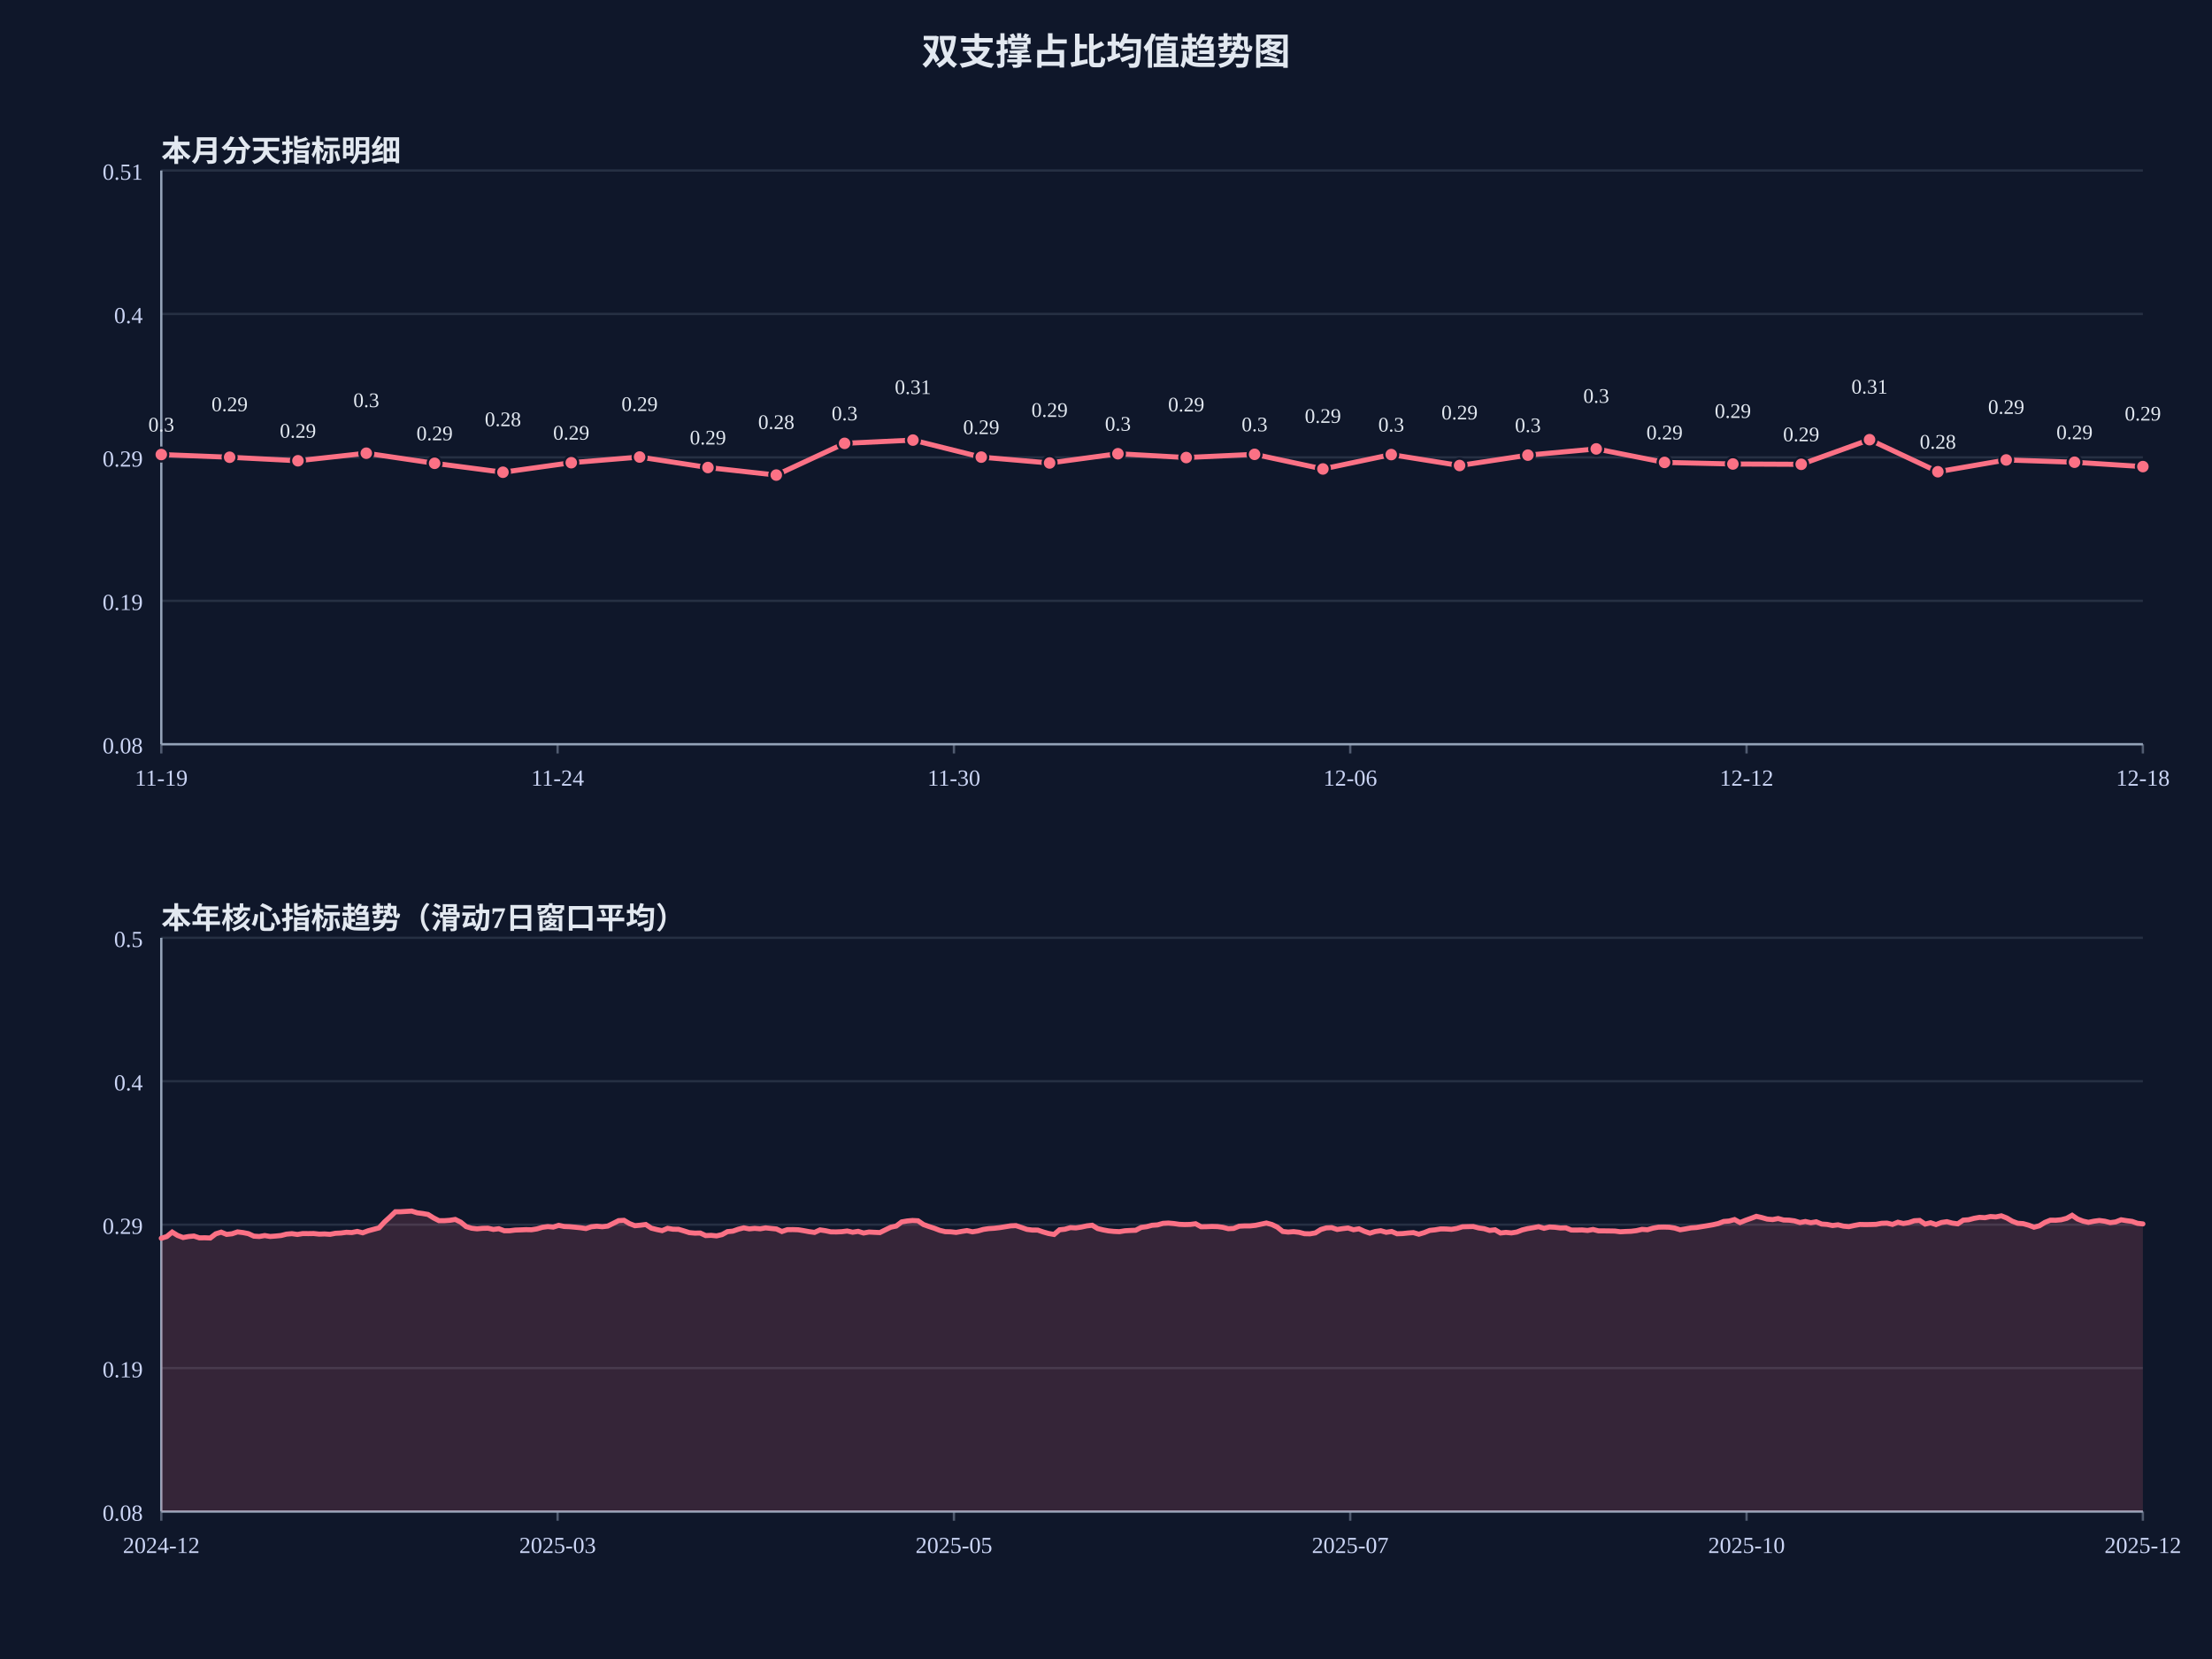
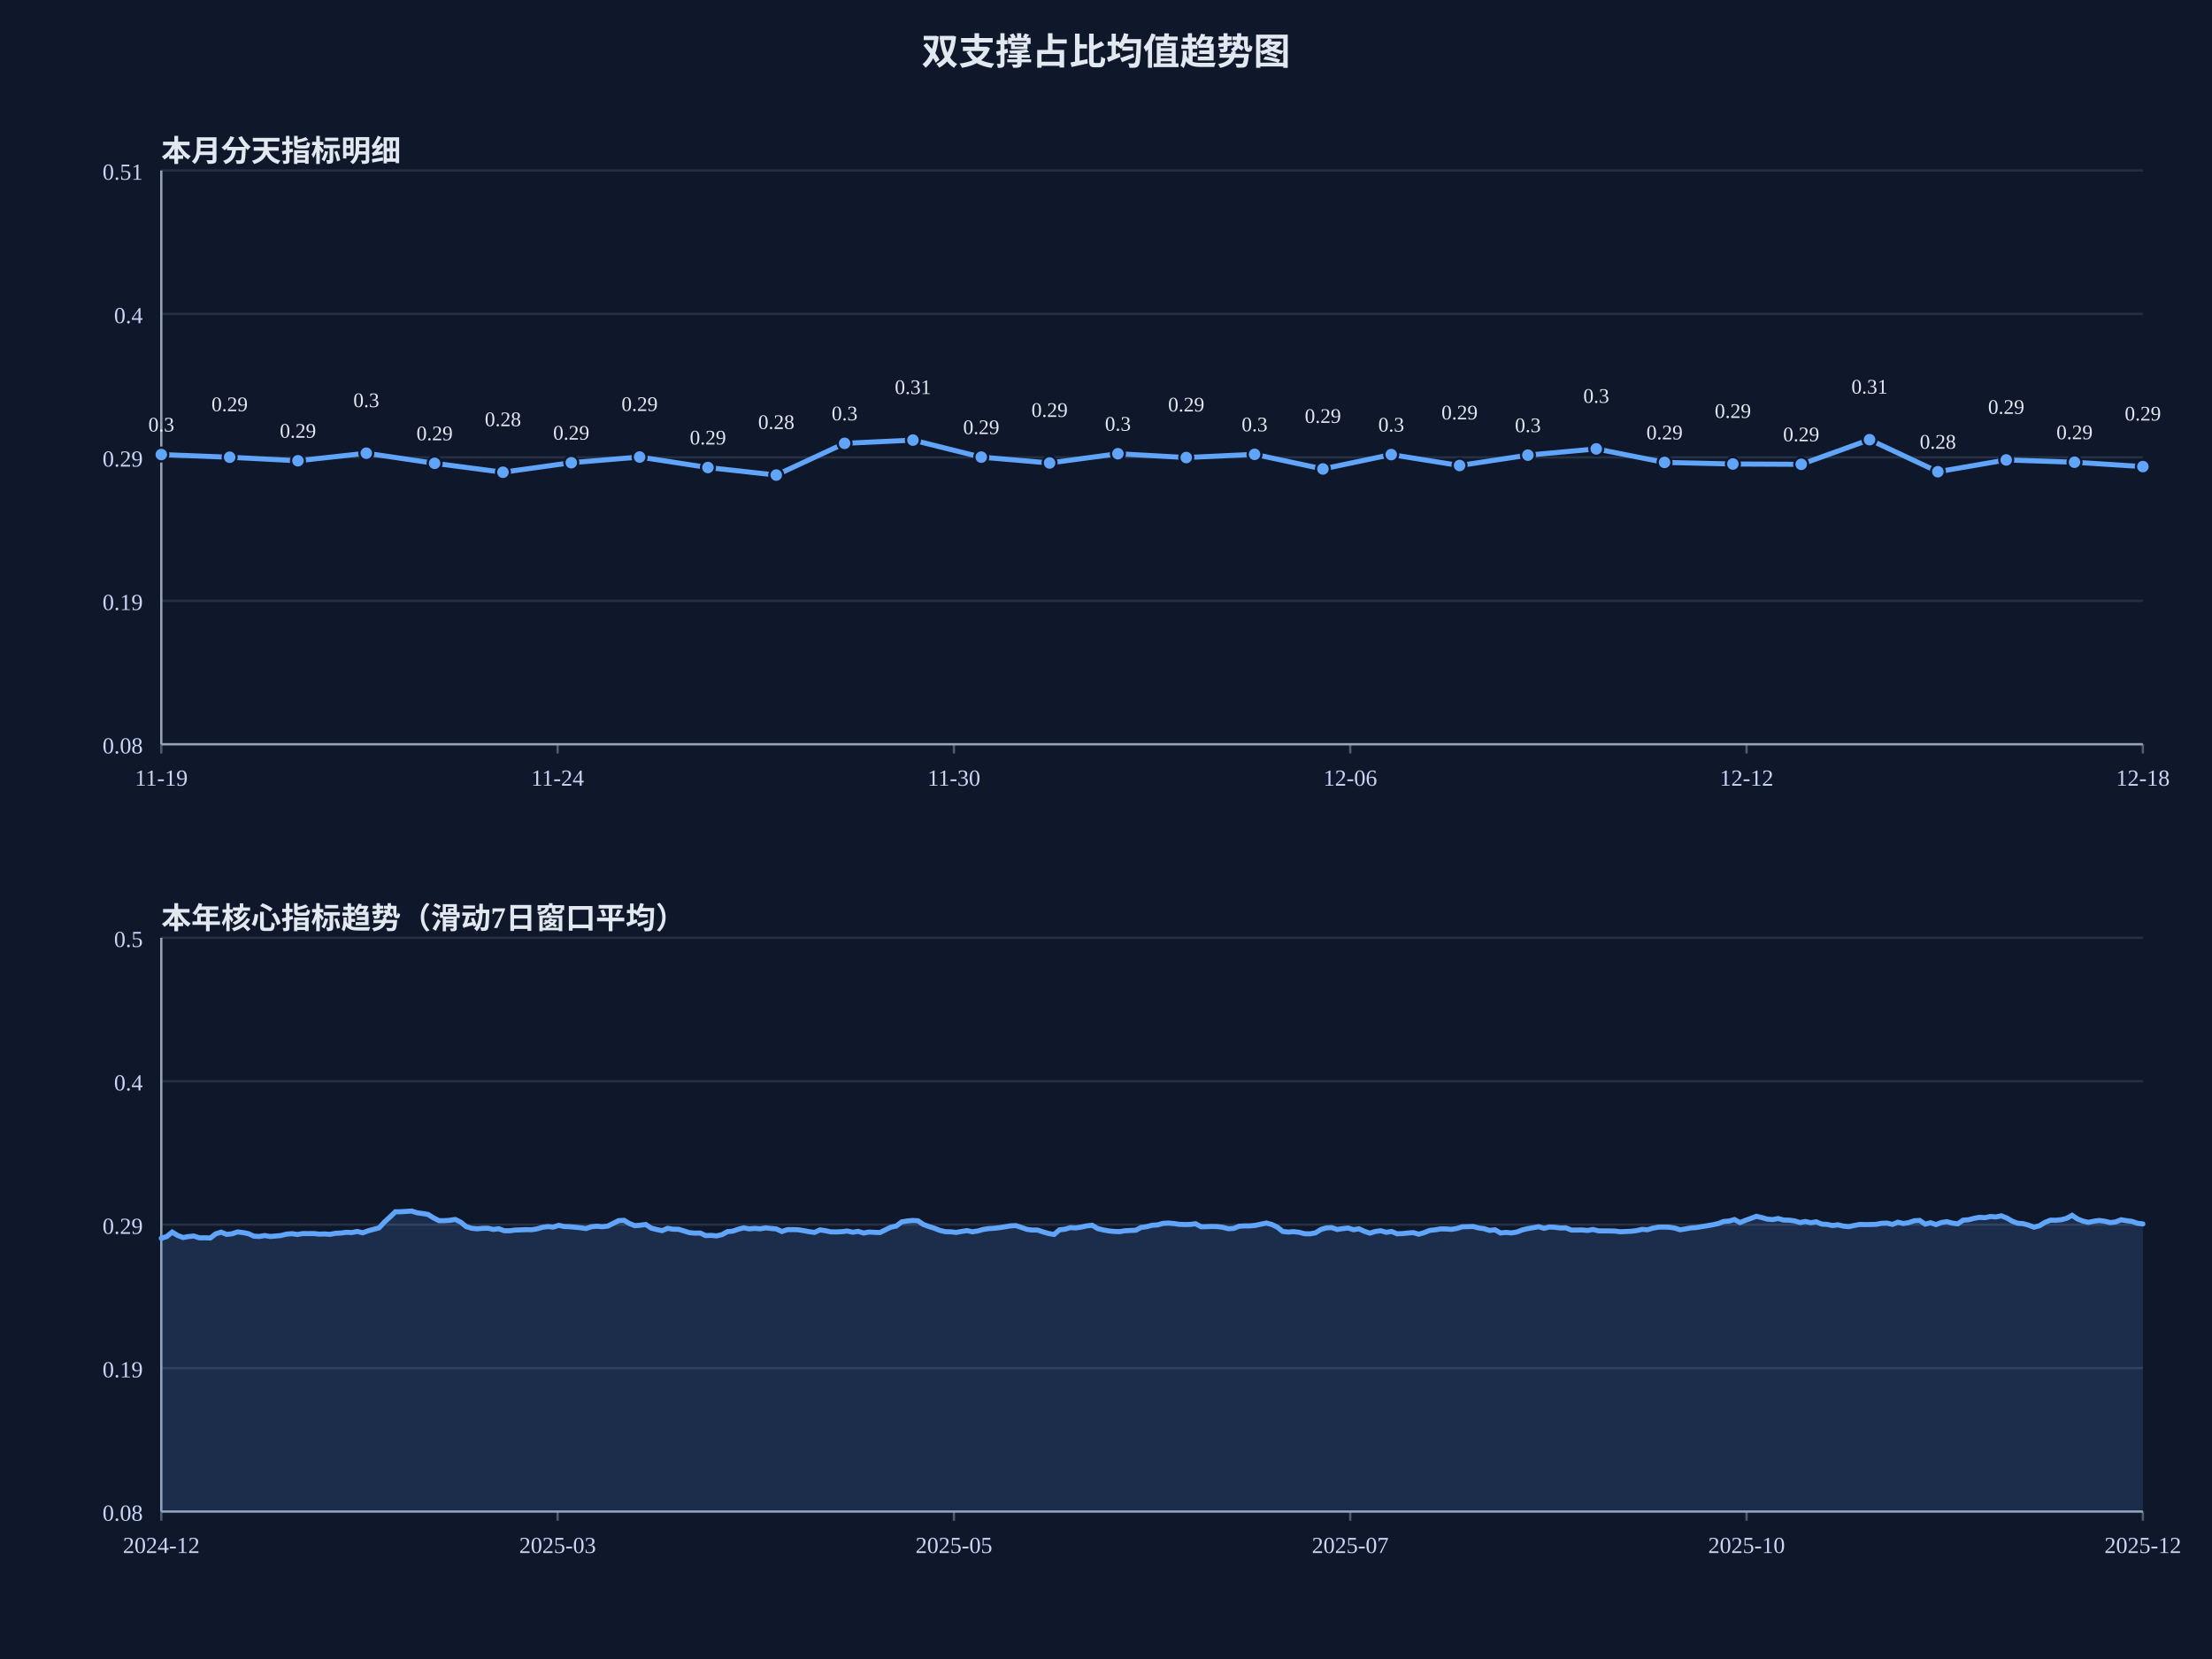
<svg xmlns="http://www.w3.org/2000/svg" viewBox="0 0 960 720" width="960" height="720">
  <rect width="960" height="720" fill="#0f172a" />
  <text x="480" y="28" fill="#e2e8f0" font-size="16" font-weight="700" text-anchor="middle">双支撑占比均值趋势图</text>
  <text x="70" y="70" fill="#e2e8f0" font-size="13" font-weight="600">本月分天指标明细</text>
  <line x1="70" y1="323.00" x2="930" y2="323.00" stroke="#94a3b8" stroke-opacity="0.18" stroke-width="1" />
  <text x="62" y="327.00" fill="#cbd5f5" font-size="10" text-anchor="end">0.08</text>
  <line x1="70" y1="260.75" x2="930" y2="260.75" stroke="#94a3b8" stroke-opacity="0.18" stroke-width="1" />
  <text x="62" y="264.75" fill="#cbd5f5" font-size="10" text-anchor="end">0.19</text>
  <line x1="70" y1="198.50" x2="930" y2="198.50" stroke="#94a3b8" stroke-opacity="0.18" stroke-width="1" />
  <text x="62" y="202.50" fill="#cbd5f5" font-size="10" text-anchor="end">0.29</text>
  <line x1="70" y1="136.25" x2="930" y2="136.25" stroke="#94a3b8" stroke-opacity="0.18" stroke-width="1" />
  <text x="62" y="140.25" fill="#cbd5f5" font-size="10" text-anchor="end">0.4</text>
  <line x1="70" y1="74.00" x2="930" y2="74.00" stroke="#94a3b8" stroke-opacity="0.18" stroke-width="1" />
  <text x="62" y="78.00" fill="#cbd5f5" font-size="10" text-anchor="end">0.51</text>
  <line x1="70.00" y1="323" x2="70.00" y2="327" stroke="#94a3b8" stroke-opacity="0.5" stroke-width="1" />
  <text x="70.00" y="341" fill="#cbd5f5" font-size="10" text-anchor="middle">11-19</text>
  <line x1="242.00" y1="323" x2="242.00" y2="327" stroke="#94a3b8" stroke-opacity="0.5" stroke-width="1" />
  <text x="242.00" y="341" fill="#cbd5f5" font-size="10" text-anchor="middle">11-24</text>
  <line x1="414.00" y1="323" x2="414.00" y2="327" stroke="#94a3b8" stroke-opacity="0.5" stroke-width="1" />
  <text x="414.00" y="341" fill="#cbd5f5" font-size="10" text-anchor="middle">11-30</text>
  <line x1="586.00" y1="323" x2="586.00" y2="327" stroke="#94a3b8" stroke-opacity="0.5" stroke-width="1" />
  <text x="586.00" y="341" fill="#cbd5f5" font-size="10" text-anchor="middle">12-06</text>
  <line x1="758.00" y1="323" x2="758.00" y2="327" stroke="#94a3b8" stroke-opacity="0.5" stroke-width="1" />
  <text x="758.00" y="341" fill="#cbd5f5" font-size="10" text-anchor="middle">12-12</text>
  <line x1="930.00" y1="323" x2="930.00" y2="327" stroke="#94a3b8" stroke-opacity="0.5" stroke-width="1" />
  <text x="930.00" y="341" fill="#cbd5f5" font-size="10" text-anchor="middle">12-18</text>
  <line x1="70" y1="74" x2="70" y2="323" stroke="#94a3b8" stroke-width="1" />
  <line x1="70" y1="323" x2="930" y2="323" stroke="#94a3b8" stroke-width="1" />
-   <path d="M70.00,197.27 L99.66,198.44 L129.31,199.97 L158.97,196.69 L188.62,201.07 L218.28,204.95 L247.93,200.81 L277.59,198.35 L307.24,202.90 L336.90,206.18 L366.55,192.41 L396.21,191.00 L425.86,198.39 L455.52,200.93 L485.17,196.92 L514.83,198.57 L544.48,197.18 L574.14,203.53 L603.79,197.29 L633.45,202.03 L663.10,197.53 L692.76,194.82 L722.41,200.68 L752.07,201.37 L781.72,201.51 L811.38,190.82 L841.03,204.73 L870.69,199.61 L900.34,200.60 L930.00,202.50" fill="none" stroke="#fb7185" stroke-width="2.2" stroke-linecap="round" />
-   <circle cx="70.00" cy="197.27" r="3" fill="#fb7185" stroke="#0f172a" stroke-width="1" />
+   <path d="M70.00,197.27 L99.66,198.44 L129.31,199.97 L158.97,196.69 L188.62,201.07 L218.28,204.95 L247.93,200.81 L277.59,198.35 L307.24,202.90 L336.90,206.18 L366.55,192.41 L396.21,191.00 L425.86,198.39 L455.52,200.93 L485.17,196.92 L514.83,198.57 L544.48,197.18 L574.14,203.53 L603.79,197.29 L633.45,202.03 L663.10,197.53 L692.76,194.82 L722.41,200.68 L752.07,201.37 L781.72,201.51 L811.38,190.82 L841.03,204.73 L870.69,199.61 L900.34,200.60 L930.00,202.50" fill="none" stroke="#60a5fa" stroke-width="2.2" stroke-linecap="round" />
+   <circle cx="70.00" cy="197.27" r="3" fill="#60a5fa" stroke="#0f172a" stroke-width="1" />
  <text x="70.00" y="187.27" fill="#e2e8f0" font-size="9" text-anchor="middle">0.3</text>
-   <circle cx="99.66" cy="198.44" r="3" fill="#fb7185" stroke="#0f172a" stroke-width="1" />
+   <circle cx="99.66" cy="198.44" r="3" fill="#60a5fa" stroke="#0f172a" stroke-width="1" />
  <text x="99.66" y="178.44" fill="#e2e8f0" font-size="9" text-anchor="middle">0.29</text>
-   <circle cx="129.31" cy="199.97" r="3" fill="#fb7185" stroke="#0f172a" stroke-width="1" />
+   <circle cx="129.31" cy="199.97" r="3" fill="#60a5fa" stroke="#0f172a" stroke-width="1" />
  <text x="129.31" y="189.97" fill="#e2e8f0" font-size="9" text-anchor="middle">0.29</text>
-   <circle cx="158.97" cy="196.69" r="3" fill="#fb7185" stroke="#0f172a" stroke-width="1" />
+   <circle cx="158.97" cy="196.69" r="3" fill="#60a5fa" stroke="#0f172a" stroke-width="1" />
  <text x="158.97" y="176.69" fill="#e2e8f0" font-size="9" text-anchor="middle">0.3</text>
-   <circle cx="188.62" cy="201.07" r="3" fill="#fb7185" stroke="#0f172a" stroke-width="1" />
+   <circle cx="188.62" cy="201.07" r="3" fill="#60a5fa" stroke="#0f172a" stroke-width="1" />
  <text x="188.62" y="191.07" fill="#e2e8f0" font-size="9" text-anchor="middle">0.29</text>
-   <circle cx="218.28" cy="204.95" r="3" fill="#fb7185" stroke="#0f172a" stroke-width="1" />
+   <circle cx="218.28" cy="204.95" r="3" fill="#60a5fa" stroke="#0f172a" stroke-width="1" />
  <text x="218.28" y="184.95" fill="#e2e8f0" font-size="9" text-anchor="middle">0.28</text>
-   <circle cx="247.93" cy="200.81" r="3" fill="#fb7185" stroke="#0f172a" stroke-width="1" />
+   <circle cx="247.93" cy="200.81" r="3" fill="#60a5fa" stroke="#0f172a" stroke-width="1" />
  <text x="247.93" y="190.81" fill="#e2e8f0" font-size="9" text-anchor="middle">0.29</text>
-   <circle cx="277.59" cy="198.35" r="3" fill="#fb7185" stroke="#0f172a" stroke-width="1" />
+   <circle cx="277.59" cy="198.35" r="3" fill="#60a5fa" stroke="#0f172a" stroke-width="1" />
  <text x="277.59" y="178.35" fill="#e2e8f0" font-size="9" text-anchor="middle">0.29</text>
-   <circle cx="307.24" cy="202.90" r="3" fill="#fb7185" stroke="#0f172a" stroke-width="1" />
+   <circle cx="307.24" cy="202.90" r="3" fill="#60a5fa" stroke="#0f172a" stroke-width="1" />
  <text x="307.24" y="192.90" fill="#e2e8f0" font-size="9" text-anchor="middle">0.29</text>
-   <circle cx="336.90" cy="206.18" r="3" fill="#fb7185" stroke="#0f172a" stroke-width="1" />
+   <circle cx="336.90" cy="206.18" r="3" fill="#60a5fa" stroke="#0f172a" stroke-width="1" />
  <text x="336.90" y="186.18" fill="#e2e8f0" font-size="9" text-anchor="middle">0.28</text>
-   <circle cx="366.55" cy="192.41" r="3" fill="#fb7185" stroke="#0f172a" stroke-width="1" />
+   <circle cx="366.55" cy="192.41" r="3" fill="#60a5fa" stroke="#0f172a" stroke-width="1" />
  <text x="366.55" y="182.41" fill="#e2e8f0" font-size="9" text-anchor="middle">0.3</text>
-   <circle cx="396.21" cy="191.00" r="3" fill="#fb7185" stroke="#0f172a" stroke-width="1" />
+   <circle cx="396.21" cy="191.00" r="3" fill="#60a5fa" stroke="#0f172a" stroke-width="1" />
  <text x="396.21" y="171.00" fill="#e2e8f0" font-size="9" text-anchor="middle">0.31</text>
-   <circle cx="425.86" cy="198.39" r="3" fill="#fb7185" stroke="#0f172a" stroke-width="1" />
+   <circle cx="425.86" cy="198.39" r="3" fill="#60a5fa" stroke="#0f172a" stroke-width="1" />
  <text x="425.86" y="188.39" fill="#e2e8f0" font-size="9" text-anchor="middle">0.29</text>
-   <circle cx="455.52" cy="200.93" r="3" fill="#fb7185" stroke="#0f172a" stroke-width="1" />
+   <circle cx="455.52" cy="200.93" r="3" fill="#60a5fa" stroke="#0f172a" stroke-width="1" />
  <text x="455.52" y="180.93" fill="#e2e8f0" font-size="9" text-anchor="middle">0.29</text>
-   <circle cx="485.17" cy="196.92" r="3" fill="#fb7185" stroke="#0f172a" stroke-width="1" />
+   <circle cx="485.17" cy="196.92" r="3" fill="#60a5fa" stroke="#0f172a" stroke-width="1" />
  <text x="485.17" y="186.92" fill="#e2e8f0" font-size="9" text-anchor="middle">0.3</text>
-   <circle cx="514.83" cy="198.57" r="3" fill="#fb7185" stroke="#0f172a" stroke-width="1" />
+   <circle cx="514.83" cy="198.57" r="3" fill="#60a5fa" stroke="#0f172a" stroke-width="1" />
  <text x="514.83" y="178.57" fill="#e2e8f0" font-size="9" text-anchor="middle">0.29</text>
-   <circle cx="544.48" cy="197.18" r="3" fill="#fb7185" stroke="#0f172a" stroke-width="1" />
+   <circle cx="544.48" cy="197.18" r="3" fill="#60a5fa" stroke="#0f172a" stroke-width="1" />
  <text x="544.48" y="187.18" fill="#e2e8f0" font-size="9" text-anchor="middle">0.3</text>
-   <circle cx="574.14" cy="203.53" r="3" fill="#fb7185" stroke="#0f172a" stroke-width="1" />
+   <circle cx="574.14" cy="203.53" r="3" fill="#60a5fa" stroke="#0f172a" stroke-width="1" />
  <text x="574.14" y="183.53" fill="#e2e8f0" font-size="9" text-anchor="middle">0.29</text>
-   <circle cx="603.79" cy="197.29" r="3" fill="#fb7185" stroke="#0f172a" stroke-width="1" />
+   <circle cx="603.79" cy="197.29" r="3" fill="#60a5fa" stroke="#0f172a" stroke-width="1" />
  <text x="603.79" y="187.29" fill="#e2e8f0" font-size="9" text-anchor="middle">0.3</text>
-   <circle cx="633.45" cy="202.03" r="3" fill="#fb7185" stroke="#0f172a" stroke-width="1" />
+   <circle cx="633.45" cy="202.03" r="3" fill="#60a5fa" stroke="#0f172a" stroke-width="1" />
  <text x="633.45" y="182.03" fill="#e2e8f0" font-size="9" text-anchor="middle">0.29</text>
-   <circle cx="663.10" cy="197.53" r="3" fill="#fb7185" stroke="#0f172a" stroke-width="1" />
+   <circle cx="663.10" cy="197.53" r="3" fill="#60a5fa" stroke="#0f172a" stroke-width="1" />
  <text x="663.10" y="187.53" fill="#e2e8f0" font-size="9" text-anchor="middle">0.3</text>
-   <circle cx="692.76" cy="194.82" r="3" fill="#fb7185" stroke="#0f172a" stroke-width="1" />
+   <circle cx="692.76" cy="194.82" r="3" fill="#60a5fa" stroke="#0f172a" stroke-width="1" />
  <text x="692.76" y="174.82" fill="#e2e8f0" font-size="9" text-anchor="middle">0.3</text>
-   <circle cx="722.41" cy="200.68" r="3" fill="#fb7185" stroke="#0f172a" stroke-width="1" />
+   <circle cx="722.41" cy="200.68" r="3" fill="#60a5fa" stroke="#0f172a" stroke-width="1" />
  <text x="722.41" y="190.68" fill="#e2e8f0" font-size="9" text-anchor="middle">0.29</text>
-   <circle cx="752.07" cy="201.37" r="3" fill="#fb7185" stroke="#0f172a" stroke-width="1" />
+   <circle cx="752.07" cy="201.37" r="3" fill="#60a5fa" stroke="#0f172a" stroke-width="1" />
  <text x="752.07" y="181.37" fill="#e2e8f0" font-size="9" text-anchor="middle">0.29</text>
-   <circle cx="781.72" cy="201.51" r="3" fill="#fb7185" stroke="#0f172a" stroke-width="1" />
+   <circle cx="781.72" cy="201.51" r="3" fill="#60a5fa" stroke="#0f172a" stroke-width="1" />
  <text x="781.72" y="191.51" fill="#e2e8f0" font-size="9" text-anchor="middle">0.29</text>
-   <circle cx="811.38" cy="190.82" r="3" fill="#fb7185" stroke="#0f172a" stroke-width="1" />
+   <circle cx="811.38" cy="190.82" r="3" fill="#60a5fa" stroke="#0f172a" stroke-width="1" />
  <text x="811.38" y="170.82" fill="#e2e8f0" font-size="9" text-anchor="middle">0.31</text>
-   <circle cx="841.03" cy="204.73" r="3" fill="#fb7185" stroke="#0f172a" stroke-width="1" />
+   <circle cx="841.03" cy="204.73" r="3" fill="#60a5fa" stroke="#0f172a" stroke-width="1" />
  <text x="841.03" y="194.73" fill="#e2e8f0" font-size="9" text-anchor="middle">0.28</text>
-   <circle cx="870.69" cy="199.61" r="3" fill="#fb7185" stroke="#0f172a" stroke-width="1" />
+   <circle cx="870.69" cy="199.61" r="3" fill="#60a5fa" stroke="#0f172a" stroke-width="1" />
  <text x="870.69" y="179.61" fill="#e2e8f0" font-size="9" text-anchor="middle">0.29</text>
-   <circle cx="900.34" cy="200.60" r="3" fill="#fb7185" stroke="#0f172a" stroke-width="1" />
+   <circle cx="900.34" cy="200.60" r="3" fill="#60a5fa" stroke="#0f172a" stroke-width="1" />
  <text x="900.34" y="190.60" fill="#e2e8f0" font-size="9" text-anchor="middle">0.29</text>
-   <circle cx="930.00" cy="202.50" r="3" fill="#fb7185" stroke="#0f172a" stroke-width="1" />
+   <circle cx="930.00" cy="202.50" r="3" fill="#60a5fa" stroke="#0f172a" stroke-width="1" />
  <text x="930.00" y="182.50" fill="#e2e8f0" font-size="9" text-anchor="middle">0.29</text>
  <text x="70" y="403" fill="#e2e8f0" font-size="13" font-weight="600">本年核心指标趋势（滑动7日窗口平均）</text>
  <line x1="70" y1="656.00" x2="930" y2="656.00" stroke="#94a3b8" stroke-opacity="0.18" stroke-width="1" />
  <text x="62" y="660.00" fill="#cbd5f5" font-size="10" text-anchor="end">0.08</text>
  <line x1="70" y1="593.75" x2="930" y2="593.75" stroke="#94a3b8" stroke-opacity="0.18" stroke-width="1" />
  <text x="62" y="597.75" fill="#cbd5f5" font-size="10" text-anchor="end">0.19</text>
  <line x1="70" y1="531.50" x2="930" y2="531.50" stroke="#94a3b8" stroke-opacity="0.18" stroke-width="1" />
  <text x="62" y="535.50" fill="#cbd5f5" font-size="10" text-anchor="end">0.29</text>
  <line x1="70" y1="469.25" x2="930" y2="469.25" stroke="#94a3b8" stroke-opacity="0.18" stroke-width="1" />
  <text x="62" y="473.25" fill="#cbd5f5" font-size="10" text-anchor="end">0.4</text>
  <line x1="70" y1="407.00" x2="930" y2="407.00" stroke="#94a3b8" stroke-opacity="0.18" stroke-width="1" />
  <text x="62" y="411.00" fill="#cbd5f5" font-size="10" text-anchor="end">0.5</text>
  <line x1="70.00" y1="656" x2="70.00" y2="660" stroke="#94a3b8" stroke-opacity="0.5" stroke-width="1" />
  <text x="70.00" y="674" fill="#cbd5f5" font-size="10" text-anchor="middle">2024-12</text>
  <line x1="242.00" y1="656" x2="242.00" y2="660" stroke="#94a3b8" stroke-opacity="0.5" stroke-width="1" />
  <text x="242.00" y="674" fill="#cbd5f5" font-size="10" text-anchor="middle">2025-03</text>
  <line x1="414.00" y1="656" x2="414.00" y2="660" stroke="#94a3b8" stroke-opacity="0.5" stroke-width="1" />
  <text x="414.00" y="674" fill="#cbd5f5" font-size="10" text-anchor="middle">2025-05</text>
  <line x1="586.00" y1="656" x2="586.00" y2="660" stroke="#94a3b8" stroke-opacity="0.5" stroke-width="1" />
  <text x="586.00" y="674" fill="#cbd5f5" font-size="10" text-anchor="middle">2025-07</text>
  <line x1="758.00" y1="656" x2="758.00" y2="660" stroke="#94a3b8" stroke-opacity="0.5" stroke-width="1" />
  <text x="758.00" y="674" fill="#cbd5f5" font-size="10" text-anchor="middle">2025-10</text>
  <line x1="930.00" y1="656" x2="930.00" y2="660" stroke="#94a3b8" stroke-opacity="0.5" stroke-width="1" />
  <text x="930.00" y="674" fill="#cbd5f5" font-size="10" text-anchor="middle">2025-12</text>
  <line x1="70" y1="407" x2="70" y2="656" stroke="#94a3b8" stroke-width="1" />
  <line x1="70" y1="656" x2="930" y2="656" stroke="#94a3b8" stroke-width="1" />
-   <path d="M70.00,656.00 L70.00,537.40 L72.36,536.67 L74.73,534.74 L77.09,536.19 L79.45,537.08 L81.81,536.65 L84.18,536.44 L86.54,537.23 L88.90,537.19 L91.26,537.29 L93.63,535.48 L95.99,534.75 L98.35,535.72 L100.71,535.46 L103.08,534.65 L105.44,534.93 L107.80,535.40 L110.16,536.48 L112.53,536.63 L114.89,536.23 L117.25,536.62 L119.62,536.44 L121.98,536.21 L124.34,535.61 L126.70,535.41 L129.07,535.75 L131.43,535.36 L133.79,535.39 L136.15,535.35 L138.52,535.61 L140.88,535.53 L143.24,535.70 L145.60,535.24 L147.97,535.13 L150.33,534.81 L152.69,534.92 L155.05,534.44 L157.42,535.03 L159.78,534.15 L164.51,532.89 L166.87,530.33 L169.23,528.18 L171.59,525.90 L173.96,525.89 L178.68,525.60 L181.04,526.35 L183.41,526.66 L185.77,527.07 L188.13,528.55 L190.49,529.76 L192.86,529.77 L195.22,529.60 L197.58,529.24 L199.95,530.41 L202.31,532.34 L204.67,533.04 L207.03,533.31 L209.40,533.09 L211.76,533.04 L214.12,533.56 L216.48,533.26 L218.85,534.14 L221.21,534.14 L223.57,533.84 L225.93,533.76 L228.30,533.66 L230.66,533.71 L233.02,533.34 L235.38,532.65 L237.75,532.33 L240.11,532.56 L242.47,531.79 L244.84,532.29 L247.20,532.38 L249.56,532.60 L251.92,532.84 L254.29,533.18 L256.65,532.41 L259.01,532.17 L261.37,532.40 L263.74,532.12 L266.10,530.96 L268.46,529.76 L270.82,529.62 L273.19,531.03 L275.55,531.95 L277.91,531.73 L280.27,531.43 L282.64,533.00 L285.00,533.60 L287.36,534.09 L289.73,533.09 L292.09,533.48 L294.45,533.51 L296.81,534.21 L299.18,534.96 L301.54,535.17 L303.90,535.13 L306.26,536.24 L308.63,536.14 L310.99,536.37 L313.35,535.82 L315.71,534.53 L318.08,534.30 L320.44,533.47 L322.80,532.88 L325.16,533.33 L327.53,533.10 L329.89,533.30 L332.25,532.89 L334.62,533.14 L336.98,533.37 L339.34,534.47 L341.70,533.67 L344.07,533.64 L346.43,533.71 L348.79,534.10 L351.15,534.54 L353.52,534.86 L355.88,533.77 L358.24,534.12 L360.60,534.63 L362.97,534.65 L365.33,534.55 L367.69,534.26 L370.05,534.78 L372.42,534.40 L374.78,535.12 L377.14,534.70 L379.51,534.82 L381.87,534.93 L384.23,533.76 L386.59,532.61 L388.96,532.10 L391.32,530.31 L393.68,529.90 L396.04,529.69 L398.41,529.81 L400.77,531.44 L403.13,532.29 L405.49,533.05 L407.86,533.97 L410.22,534.54 L412.58,534.60 L414.95,534.86 L417.31,534.44 L419.67,534.07 L422.03,534.60 L424.40,534.23 L426.76,533.56 L429.12,533.21 L431.48,533.06 L433.85,532.79 L436.21,532.41 L438.57,532.02 L440.93,531.92 L443.30,532.71 L445.66,533.54 L448.02,533.84 L450.38,533.85 L452.75,534.67 L455.11,535.34 L457.47,535.75 L459.84,533.72 L462.20,533.47 L464.56,532.78 L466.92,532.91 L469.29,532.55 L471.65,532.03 L474.01,531.76 L476.37,533.19 L478.74,533.76 L481.10,534.20 L483.46,534.43 L485.82,534.54 L488.19,534.15 L490.55,534.01 L492.91,533.93 L495.27,532.69 L497.64,532.38 L500.00,531.76 L502.36,531.60 L504.73,530.93 L507.09,530.80 L509.45,531.01 L511.81,531.36 L514.18,531.45 L516.54,531.40 L518.90,531.11 L521.26,532.41 L523.63,532.37 L525.99,532.27 L528.35,532.33 L530.71,532.65 L533.08,533.25 L535.44,533.12 L537.80,532.16 L540.16,532.04 L542.53,532.04 L544.89,531.79 L547.25,531.29 L549.62,530.79 L551.98,531.43 L554.34,532.56 L556.70,534.45 L559.07,534.71 L561.43,534.53 L563.79,534.81 L566.15,535.42 L568.52,535.48 L570.88,535.07 L573.24,533.59 L575.60,532.90 L577.97,532.79 L580.33,533.57 L582.69,533.22 L585.05,532.95 L587.42,533.69 L589.78,533.30 L592.14,534.38 L594.51,535.18 L596.87,534.47 L599.23,534.13 L601.59,534.81 L603.96,534.46 L606.32,535.45 L608.68,535.37 L611.04,535.12 L613.41,534.95 L615.77,535.64 L618.13,534.94 L620.49,533.99 L622.86,533.74 L625.22,533.34 L627.58,533.37 L629.95,533.52 L632.31,533.14 L634.67,532.42 L637.03,532.35 L639.40,532.30 L641.76,532.93 L644.12,533.25 L646.48,534.00 L648.85,533.73 L651.21,535.11 L653.57,534.85 L655.93,535.08 L658.30,534.70 L660.66,533.78 L663.02,533.21 L665.38,532.82 L667.75,532.38 L670.11,533.08 L672.47,532.51 L674.84,532.63 L677.20,532.94 L679.56,532.88 L681.92,533.82 L684.29,533.84 L686.65,533.79 L689.01,534.01 L691.37,533.59 L693.74,534.19 L696.10,534.20 L698.46,534.23 L700.82,534.27 L703.19,534.59 L705.55,534.46 L707.91,534.37 L710.27,534.08 L712.64,533.53 L715.00,533.69 L717.36,533.01 L719.73,532.59 L722.09,532.54 L724.45,532.61 L726.81,532.97 L729.18,533.71 L731.54,533.33 L733.90,532.89 L736.26,532.73 L738.63,532.34 L740.99,531.95 L743.35,531.54 L745.71,531.01 L748.08,530.11 L750.44,529.92 L752.80,529.29 L755.16,530.58 L757.53,529.61 L759.89,528.78 L762.25,527.88 L764.62,528.42 L766.98,529.09 L769.34,529.29 L771.70,528.84 L774.07,529.48 L776.43,529.54 L778.79,529.85 L781.15,530.58 L783.52,530.13 L785.88,530.65 L788.24,530.26 L790.60,531.23 L792.97,531.39 L795.33,531.87 L797.69,531.57 L800.05,532.14 L802.42,532.36 L804.78,531.84 L807.14,531.41 L809.51,531.46 L811.87,531.43 L814.23,531.36 L816.59,530.91 L818.96,530.83 L821.32,531.39 L823.68,530.44 L826.04,530.99 L828.41,530.60 L830.77,529.80 L833.13,529.67 L835.49,531.25 L837.86,530.67 L840.22,531.45 L842.58,530.55 L844.95,530.21 L847.31,530.83 L849.67,531.13 L852.03,529.54 L854.40,529.37 L856.76,528.74 L859.12,528.33 L861.48,528.47 L863.85,527.97 L866.21,528.14 L868.57,527.67 L870.93,528.60 L873.30,529.99 L875.66,530.89 L878.02,531.05 L880.38,531.70 L882.75,532.60 L885.11,531.98 L887.47,530.52 L889.84,529.56 L892.20,529.58 L894.56,529.37 L896.92,528.75 L899.29,527.44 L901.65,529.05 L904.01,529.96 L906.37,530.49 L908.74,530.00 L911.10,529.69 L913.46,530.00 L915.82,530.61 L918.19,530.31 L920.55,529.38 L922.91,529.77 L925.27,530.07 L927.64,530.91 L930.00,531.17 L930.00,656.00 Z" fill="#fb7185" fill-opacity="0.16" stroke="none" />
-   <path d="M70.00,537.40 L72.36,536.67 L74.73,534.74 L77.09,536.19 L79.45,537.08 L81.81,536.65 L84.18,536.44 L86.54,537.23 L88.90,537.19 L91.26,537.29 L93.63,535.48 L95.99,534.75 L98.35,535.72 L100.71,535.46 L103.08,534.65 L105.44,534.93 L107.80,535.40 L110.16,536.48 L112.53,536.63 L114.89,536.23 L117.25,536.62 L119.62,536.44 L121.98,536.21 L124.34,535.61 L126.70,535.41 L129.07,535.75 L131.43,535.36 L133.79,535.39 L136.15,535.35 L138.52,535.61 L140.88,535.53 L143.24,535.70 L145.60,535.24 L147.97,535.13 L150.33,534.81 L152.69,534.92 L155.05,534.44 L157.42,535.03 L159.78,534.15 L164.51,532.89 L166.87,530.33 L169.23,528.18 L171.59,525.90 L173.96,525.89 L178.68,525.60 L181.04,526.35 L183.41,526.66 L185.77,527.07 L188.13,528.55 L190.49,529.76 L192.86,529.77 L195.22,529.60 L197.58,529.24 L199.95,530.41 L202.31,532.34 L204.67,533.04 L207.03,533.31 L209.40,533.09 L211.76,533.04 L214.12,533.56 L216.48,533.26 L218.85,534.14 L221.21,534.14 L223.57,533.84 L225.93,533.76 L228.30,533.66 L230.66,533.71 L233.02,533.34 L235.38,532.65 L237.75,532.33 L240.11,532.56 L242.47,531.79 L244.84,532.29 L247.20,532.38 L249.56,532.60 L251.92,532.84 L254.29,533.18 L256.65,532.41 L259.01,532.17 L261.37,532.40 L263.74,532.12 L266.10,530.96 L268.46,529.76 L270.82,529.62 L273.19,531.03 L275.55,531.95 L277.91,531.73 L280.27,531.43 L282.64,533.00 L285.00,533.60 L287.36,534.09 L289.73,533.09 L292.09,533.48 L294.45,533.51 L296.81,534.21 L299.18,534.96 L301.54,535.17 L303.90,535.13 L306.26,536.24 L308.63,536.14 L310.99,536.37 L313.35,535.82 L315.71,534.53 L318.08,534.30 L320.44,533.47 L322.80,532.88 L325.16,533.33 L327.53,533.10 L329.89,533.30 L332.25,532.89 L334.62,533.14 L336.98,533.37 L339.34,534.47 L341.70,533.67 L344.07,533.64 L346.43,533.71 L348.79,534.10 L351.15,534.54 L353.52,534.86 L355.88,533.77 L358.24,534.12 L360.60,534.63 L362.97,534.65 L365.33,534.55 L367.69,534.26 L370.05,534.78 L372.42,534.40 L374.78,535.12 L377.14,534.70 L379.51,534.82 L381.87,534.93 L384.23,533.76 L386.59,532.61 L388.96,532.10 L391.32,530.31 L393.68,529.90 L396.04,529.69 L398.41,529.81 L400.77,531.44 L403.13,532.29 L405.49,533.05 L407.86,533.97 L410.22,534.54 L412.58,534.60 L414.95,534.86 L417.31,534.44 L419.67,534.07 L422.03,534.60 L424.40,534.23 L426.76,533.56 L429.12,533.21 L431.48,533.06 L433.85,532.79 L436.21,532.41 L438.57,532.02 L440.93,531.92 L443.30,532.71 L445.66,533.54 L448.02,533.84 L450.38,533.85 L452.75,534.67 L455.11,535.34 L457.47,535.75 L459.84,533.72 L462.20,533.47 L464.56,532.78 L466.92,532.91 L469.29,532.55 L471.65,532.03 L474.01,531.76 L476.37,533.19 L478.74,533.76 L481.10,534.20 L483.46,534.43 L485.82,534.54 L488.19,534.15 L490.55,534.01 L492.91,533.93 L495.27,532.69 L497.64,532.38 L500.00,531.76 L502.36,531.60 L504.73,530.93 L507.09,530.80 L509.45,531.01 L511.81,531.36 L514.18,531.45 L516.54,531.40 L518.90,531.11 L521.26,532.41 L523.63,532.37 L525.99,532.27 L528.35,532.33 L530.71,532.65 L533.08,533.25 L535.44,533.12 L537.80,532.16 L540.16,532.04 L542.53,532.04 L544.89,531.79 L547.25,531.29 L549.62,530.79 L551.98,531.43 L554.34,532.56 L556.70,534.45 L559.07,534.71 L561.43,534.53 L563.79,534.81 L566.15,535.42 L568.52,535.48 L570.88,535.07 L573.24,533.59 L575.60,532.90 L577.97,532.79 L580.33,533.57 L582.69,533.22 L585.05,532.95 L587.42,533.69 L589.78,533.30 L592.14,534.38 L594.51,535.18 L596.87,534.47 L599.23,534.13 L601.59,534.81 L603.96,534.46 L606.32,535.45 L608.68,535.37 L611.04,535.12 L613.41,534.95 L615.77,535.64 L618.13,534.94 L620.49,533.99 L622.86,533.74 L625.22,533.34 L627.58,533.37 L629.95,533.52 L632.31,533.14 L634.67,532.42 L637.03,532.35 L639.40,532.30 L641.76,532.93 L644.12,533.25 L646.48,534.00 L648.85,533.73 L651.21,535.11 L653.57,534.85 L655.93,535.08 L658.30,534.70 L660.66,533.78 L663.02,533.21 L665.38,532.82 L667.75,532.38 L670.11,533.08 L672.47,532.51 L674.84,532.63 L677.20,532.94 L679.56,532.88 L681.92,533.82 L684.29,533.84 L686.65,533.79 L689.01,534.01 L691.37,533.59 L693.74,534.19 L696.10,534.20 L698.46,534.23 L700.82,534.27 L703.19,534.59 L705.55,534.46 L707.91,534.37 L710.27,534.08 L712.64,533.53 L715.00,533.69 L717.36,533.01 L719.73,532.59 L722.09,532.54 L724.45,532.61 L726.81,532.97 L729.18,533.71 L731.54,533.33 L733.90,532.89 L736.26,532.73 L738.63,532.34 L740.99,531.95 L743.35,531.54 L745.71,531.01 L748.08,530.11 L750.44,529.92 L752.80,529.29 L755.16,530.58 L757.53,529.61 L759.89,528.78 L762.25,527.88 L764.62,528.42 L766.98,529.09 L769.34,529.29 L771.70,528.84 L774.07,529.48 L776.43,529.54 L778.79,529.85 L781.15,530.58 L783.52,530.13 L785.88,530.65 L788.24,530.26 L790.60,531.23 L792.97,531.39 L795.33,531.87 L797.69,531.57 L800.05,532.14 L802.42,532.36 L804.78,531.84 L807.14,531.41 L809.51,531.46 L811.87,531.43 L814.23,531.36 L816.59,530.91 L818.96,530.83 L821.32,531.39 L823.68,530.44 L826.04,530.99 L828.41,530.60 L830.77,529.80 L833.13,529.67 L835.49,531.25 L837.86,530.67 L840.22,531.45 L842.58,530.55 L844.95,530.21 L847.31,530.83 L849.67,531.13 L852.03,529.54 L854.40,529.37 L856.76,528.74 L859.12,528.33 L861.48,528.47 L863.85,527.97 L866.21,528.14 L868.57,527.67 L870.93,528.60 L873.30,529.99 L875.66,530.89 L878.02,531.05 L880.38,531.70 L882.75,532.60 L885.11,531.98 L887.47,530.52 L889.84,529.56 L892.20,529.58 L894.56,529.37 L896.92,528.75 L899.29,527.44 L901.65,529.05 L904.01,529.96 L906.37,530.49 L908.74,530.00 L911.10,529.69 L913.46,530.00 L915.82,530.61 L918.19,530.31 L920.55,529.38 L922.91,529.77 L925.27,530.07 L927.64,530.91 L930.00,531.17" fill="none" stroke="#fb7185" stroke-width="2.2" stroke-linecap="round" />
+   <path d="M70.00,656.00 L70.00,537.40 L72.36,536.67 L74.73,534.74 L77.09,536.19 L79.45,537.08 L81.81,536.65 L84.18,536.44 L86.54,537.23 L88.90,537.19 L91.26,537.29 L93.63,535.48 L95.99,534.75 L98.35,535.72 L100.71,535.46 L103.08,534.65 L105.44,534.93 L107.80,535.40 L110.16,536.48 L112.53,536.63 L114.89,536.23 L117.25,536.62 L119.62,536.44 L121.98,536.21 L124.34,535.61 L126.70,535.41 L129.07,535.75 L131.43,535.36 L133.79,535.39 L136.15,535.35 L138.52,535.61 L140.88,535.53 L143.24,535.70 L145.60,535.24 L147.97,535.13 L150.33,534.81 L152.69,534.92 L155.05,534.44 L157.42,535.03 L159.78,534.15 L164.51,532.89 L166.87,530.33 L169.23,528.18 L171.59,525.90 L173.96,525.89 L178.68,525.60 L181.04,526.35 L183.41,526.66 L185.77,527.07 L188.13,528.55 L190.49,529.76 L192.86,529.77 L195.22,529.60 L197.58,529.24 L199.95,530.41 L202.31,532.34 L204.67,533.04 L207.03,533.31 L209.40,533.09 L211.76,533.04 L214.12,533.56 L216.48,533.26 L218.85,534.14 L221.21,534.14 L223.57,533.84 L225.93,533.76 L228.30,533.66 L230.66,533.71 L233.02,533.34 L235.38,532.65 L237.75,532.33 L240.11,532.56 L242.47,531.79 L244.84,532.29 L247.20,532.38 L249.56,532.60 L251.92,532.84 L254.29,533.18 L256.65,532.41 L259.01,532.17 L261.37,532.40 L263.74,532.12 L266.10,530.96 L268.46,529.76 L270.82,529.62 L273.19,531.03 L275.55,531.95 L277.91,531.73 L280.27,531.43 L282.64,533.00 L285.00,533.60 L287.36,534.09 L289.73,533.09 L292.09,533.48 L294.45,533.51 L296.81,534.21 L299.18,534.96 L301.54,535.17 L303.90,535.13 L306.26,536.24 L308.63,536.14 L310.99,536.37 L313.35,535.82 L315.71,534.53 L318.08,534.30 L320.44,533.47 L322.80,532.88 L325.16,533.33 L327.53,533.10 L329.89,533.30 L332.25,532.89 L334.62,533.14 L336.98,533.37 L339.34,534.47 L341.70,533.67 L344.07,533.64 L346.43,533.71 L348.79,534.10 L351.15,534.54 L353.52,534.86 L355.88,533.77 L358.24,534.12 L360.60,534.63 L362.97,534.65 L365.33,534.55 L367.69,534.26 L370.05,534.78 L372.42,534.40 L374.78,535.12 L377.14,534.70 L379.51,534.82 L381.87,534.93 L384.23,533.76 L386.59,532.61 L388.96,532.10 L391.32,530.31 L393.68,529.90 L396.04,529.69 L398.41,529.81 L400.77,531.44 L403.13,532.29 L405.49,533.05 L407.86,533.97 L410.22,534.54 L412.58,534.60 L414.95,534.86 L417.31,534.44 L419.67,534.07 L422.03,534.60 L424.40,534.23 L426.76,533.56 L429.12,533.21 L431.48,533.06 L433.85,532.79 L436.21,532.41 L438.57,532.02 L440.93,531.92 L443.30,532.71 L445.66,533.54 L448.02,533.84 L450.38,533.85 L452.75,534.67 L455.11,535.34 L457.47,535.75 L459.84,533.72 L462.20,533.47 L464.56,532.78 L466.92,532.91 L469.29,532.55 L471.65,532.03 L474.01,531.76 L476.37,533.19 L478.74,533.76 L481.10,534.20 L483.46,534.43 L485.82,534.54 L488.19,534.15 L490.55,534.01 L492.91,533.93 L495.27,532.69 L497.64,532.38 L500.00,531.76 L502.36,531.60 L504.73,530.93 L507.09,530.80 L509.45,531.01 L511.81,531.36 L514.18,531.45 L516.54,531.40 L518.90,531.11 L521.26,532.41 L523.63,532.37 L525.99,532.27 L528.35,532.33 L530.71,532.65 L533.08,533.25 L535.44,533.12 L537.80,532.16 L540.16,532.04 L542.53,532.04 L544.89,531.79 L547.25,531.29 L549.62,530.79 L551.98,531.43 L554.34,532.56 L556.70,534.45 L559.07,534.71 L561.43,534.53 L563.79,534.81 L566.15,535.42 L568.52,535.48 L570.88,535.07 L573.24,533.59 L575.60,532.90 L577.97,532.79 L580.33,533.57 L582.69,533.22 L585.05,532.95 L587.42,533.69 L589.78,533.30 L592.14,534.38 L594.51,535.18 L596.87,534.47 L599.23,534.13 L601.59,534.81 L603.96,534.46 L606.32,535.45 L608.68,535.37 L611.04,535.12 L613.41,534.95 L615.77,535.64 L618.13,534.94 L620.49,533.99 L622.86,533.74 L625.22,533.34 L627.58,533.37 L629.95,533.52 L632.31,533.14 L634.67,532.42 L637.03,532.35 L639.40,532.30 L641.76,532.93 L644.12,533.25 L646.48,534.00 L648.85,533.73 L651.21,535.11 L653.57,534.85 L655.93,535.08 L658.30,534.70 L660.66,533.78 L663.02,533.21 L665.38,532.82 L667.75,532.38 L670.11,533.08 L672.47,532.51 L674.84,532.63 L677.20,532.94 L679.56,532.88 L681.92,533.82 L684.29,533.84 L686.65,533.79 L689.01,534.01 L691.37,533.59 L693.74,534.19 L696.10,534.20 L698.46,534.23 L700.82,534.27 L703.19,534.59 L705.55,534.46 L707.91,534.37 L710.27,534.08 L712.64,533.53 L715.00,533.69 L717.36,533.01 L719.73,532.59 L722.09,532.54 L724.45,532.61 L726.81,532.97 L729.18,533.71 L731.54,533.33 L733.90,532.89 L736.26,532.73 L738.63,532.34 L740.99,531.95 L743.35,531.54 L745.71,531.01 L748.08,530.11 L750.44,529.92 L752.80,529.29 L755.16,530.58 L757.53,529.61 L759.89,528.78 L762.25,527.88 L764.62,528.42 L766.98,529.09 L769.34,529.29 L771.70,528.84 L774.07,529.48 L776.43,529.54 L778.79,529.85 L781.15,530.58 L783.52,530.13 L785.88,530.65 L788.24,530.26 L790.60,531.23 L792.97,531.39 L795.33,531.87 L797.69,531.57 L800.05,532.14 L802.42,532.36 L804.78,531.84 L807.14,531.41 L809.51,531.46 L811.87,531.43 L814.23,531.36 L816.59,530.91 L818.96,530.83 L821.32,531.39 L823.68,530.44 L826.04,530.99 L828.41,530.60 L830.77,529.80 L833.13,529.67 L835.49,531.25 L837.86,530.67 L840.22,531.45 L842.58,530.55 L844.95,530.21 L847.31,530.83 L849.67,531.13 L852.03,529.54 L854.40,529.37 L856.76,528.74 L859.12,528.33 L861.48,528.47 L863.85,527.97 L866.21,528.14 L868.57,527.67 L870.93,528.60 L873.30,529.99 L875.66,530.89 L878.02,531.05 L880.38,531.70 L882.75,532.60 L885.11,531.98 L887.47,530.52 L889.84,529.56 L892.20,529.58 L894.56,529.37 L896.92,528.75 L899.29,527.44 L901.65,529.05 L904.01,529.96 L906.37,530.49 L908.74,530.00 L911.10,529.69 L913.46,530.00 L915.82,530.61 L918.19,530.31 L920.55,529.38 L922.91,529.77 L925.27,530.07 L927.64,530.91 L930.00,531.17 L930.00,656.00 Z" fill="#60a5fa" fill-opacity="0.16" stroke="none" />
+   <path d="M70.00,537.40 L72.36,536.67 L74.73,534.74 L77.09,536.19 L79.45,537.08 L81.81,536.65 L84.18,536.44 L86.54,537.23 L88.90,537.19 L91.26,537.29 L93.63,535.48 L95.99,534.75 L98.35,535.72 L100.71,535.46 L103.08,534.65 L105.44,534.93 L107.80,535.40 L110.16,536.48 L112.53,536.63 L114.89,536.23 L117.25,536.62 L119.62,536.44 L121.98,536.21 L124.34,535.61 L126.70,535.41 L129.07,535.75 L131.43,535.36 L133.79,535.39 L136.15,535.35 L138.52,535.61 L140.88,535.53 L143.24,535.70 L145.60,535.24 L147.97,535.13 L150.33,534.81 L152.69,534.92 L155.05,534.44 L157.42,535.03 L159.78,534.15 L164.51,532.89 L166.87,530.33 L169.23,528.18 L171.59,525.90 L173.96,525.89 L178.68,525.60 L181.04,526.35 L183.41,526.66 L185.77,527.07 L188.13,528.55 L190.49,529.76 L192.86,529.77 L195.22,529.60 L197.58,529.24 L199.95,530.41 L202.31,532.34 L204.67,533.04 L207.03,533.31 L209.40,533.09 L211.76,533.04 L214.12,533.56 L216.48,533.26 L218.85,534.14 L221.21,534.14 L223.57,533.84 L225.93,533.76 L228.30,533.66 L230.66,533.71 L233.02,533.34 L235.38,532.65 L237.75,532.33 L240.11,532.56 L242.47,531.79 L244.84,532.29 L247.20,532.38 L249.56,532.60 L251.92,532.84 L254.29,533.18 L256.65,532.41 L259.01,532.17 L261.37,532.40 L263.74,532.12 L266.10,530.96 L268.46,529.76 L270.82,529.62 L273.19,531.03 L275.55,531.95 L277.91,531.73 L280.27,531.43 L282.64,533.00 L285.00,533.60 L287.36,534.09 L289.73,533.09 L292.09,533.48 L294.45,533.51 L296.81,534.21 L299.18,534.96 L301.54,535.17 L303.90,535.13 L306.26,536.24 L308.63,536.14 L310.99,536.37 L313.35,535.82 L315.71,534.53 L318.08,534.30 L320.44,533.47 L322.80,532.88 L325.16,533.33 L327.53,533.10 L329.89,533.30 L332.25,532.89 L334.62,533.14 L336.98,533.37 L339.34,534.47 L341.70,533.67 L344.07,533.64 L346.43,533.71 L348.79,534.10 L351.15,534.54 L353.52,534.86 L355.88,533.77 L358.24,534.12 L360.60,534.63 L362.97,534.65 L365.33,534.55 L367.69,534.26 L370.05,534.78 L372.42,534.40 L374.78,535.12 L377.14,534.70 L379.51,534.82 L381.87,534.93 L384.23,533.76 L386.59,532.61 L388.96,532.10 L391.32,530.31 L393.68,529.90 L396.04,529.69 L398.41,529.81 L400.77,531.44 L403.13,532.29 L405.49,533.05 L407.86,533.97 L410.22,534.54 L412.58,534.60 L414.95,534.86 L417.31,534.44 L419.67,534.07 L422.03,534.60 L424.40,534.23 L426.76,533.56 L429.12,533.21 L431.48,533.06 L433.85,532.79 L436.21,532.41 L438.57,532.02 L440.93,531.92 L443.30,532.71 L445.66,533.54 L448.02,533.84 L450.38,533.85 L452.75,534.67 L455.11,535.34 L457.47,535.75 L459.84,533.72 L462.20,533.47 L464.56,532.78 L466.92,532.91 L469.29,532.55 L471.65,532.03 L474.01,531.76 L476.37,533.19 L478.74,533.76 L481.10,534.20 L483.46,534.43 L485.82,534.54 L488.19,534.15 L490.55,534.01 L492.91,533.93 L495.27,532.69 L497.64,532.38 L500.00,531.76 L502.36,531.60 L504.73,530.93 L507.09,530.80 L509.45,531.01 L511.81,531.36 L514.18,531.45 L516.54,531.40 L518.90,531.11 L521.26,532.41 L523.63,532.37 L525.99,532.27 L528.35,532.33 L530.71,532.65 L533.08,533.25 L535.44,533.12 L537.80,532.16 L540.16,532.04 L542.53,532.04 L544.89,531.79 L547.25,531.29 L549.62,530.79 L551.98,531.43 L554.34,532.56 L556.70,534.45 L559.07,534.71 L561.43,534.53 L563.79,534.81 L566.15,535.42 L568.52,535.48 L570.88,535.07 L573.24,533.59 L575.60,532.90 L577.97,532.79 L580.33,533.57 L582.69,533.22 L585.05,532.95 L587.42,533.69 L589.78,533.30 L592.14,534.38 L594.51,535.18 L596.87,534.47 L599.23,534.13 L601.59,534.81 L603.96,534.46 L606.32,535.45 L608.68,535.37 L611.04,535.12 L613.41,534.95 L615.77,535.64 L618.13,534.94 L620.49,533.99 L622.86,533.74 L625.22,533.34 L627.58,533.37 L629.95,533.52 L632.31,533.14 L634.67,532.42 L637.03,532.35 L639.40,532.30 L641.76,532.93 L644.12,533.25 L646.48,534.00 L648.85,533.73 L651.21,535.11 L653.57,534.85 L655.93,535.08 L658.30,534.70 L660.66,533.78 L663.02,533.21 L665.38,532.82 L667.75,532.38 L670.11,533.08 L672.47,532.51 L674.84,532.63 L677.20,532.94 L679.56,532.88 L681.92,533.82 L684.29,533.84 L686.65,533.79 L689.01,534.01 L691.37,533.59 L693.74,534.19 L696.10,534.20 L698.46,534.23 L700.82,534.27 L703.19,534.59 L705.55,534.46 L707.91,534.37 L710.27,534.08 L712.64,533.53 L715.00,533.69 L717.36,533.01 L719.73,532.59 L722.09,532.54 L724.45,532.61 L726.81,532.97 L729.18,533.71 L731.54,533.33 L733.90,532.89 L736.26,532.73 L738.63,532.34 L740.99,531.95 L743.35,531.54 L745.71,531.01 L748.08,530.11 L750.44,529.92 L752.80,529.29 L755.16,530.58 L757.53,529.61 L759.89,528.78 L762.25,527.88 L764.62,528.42 L766.98,529.09 L769.34,529.29 L771.70,528.84 L774.07,529.48 L776.43,529.54 L778.79,529.85 L781.15,530.58 L783.52,530.13 L785.88,530.65 L788.24,530.26 L790.60,531.23 L792.97,531.39 L795.33,531.87 L797.69,531.57 L800.05,532.14 L802.42,532.36 L804.78,531.84 L807.14,531.41 L809.51,531.46 L811.87,531.43 L814.23,531.36 L816.59,530.91 L818.96,530.83 L821.32,531.39 L823.68,530.44 L826.04,530.99 L828.41,530.60 L830.77,529.80 L833.13,529.67 L835.49,531.25 L837.86,530.67 L840.22,531.45 L842.58,530.55 L844.95,530.21 L847.31,530.83 L849.67,531.13 L852.03,529.54 L854.40,529.37 L856.76,528.74 L859.12,528.33 L861.48,528.47 L863.85,527.97 L866.21,528.14 L868.57,527.67 L870.93,528.60 L873.30,529.99 L875.66,530.89 L878.02,531.05 L880.38,531.70 L882.75,532.60 L885.11,531.98 L887.47,530.52 L889.84,529.56 L892.20,529.58 L894.56,529.37 L896.92,528.75 L899.29,527.44 L901.65,529.05 L904.01,529.96 L906.37,530.49 L908.74,530.00 L911.10,529.69 L913.46,530.00 L915.82,530.61 L918.19,530.31 L920.55,529.38 L922.91,529.77 L925.27,530.07 L927.64,530.91 L930.00,531.17" fill="none" stroke="#60a5fa" stroke-width="2.2" stroke-linecap="round" />
</svg>
